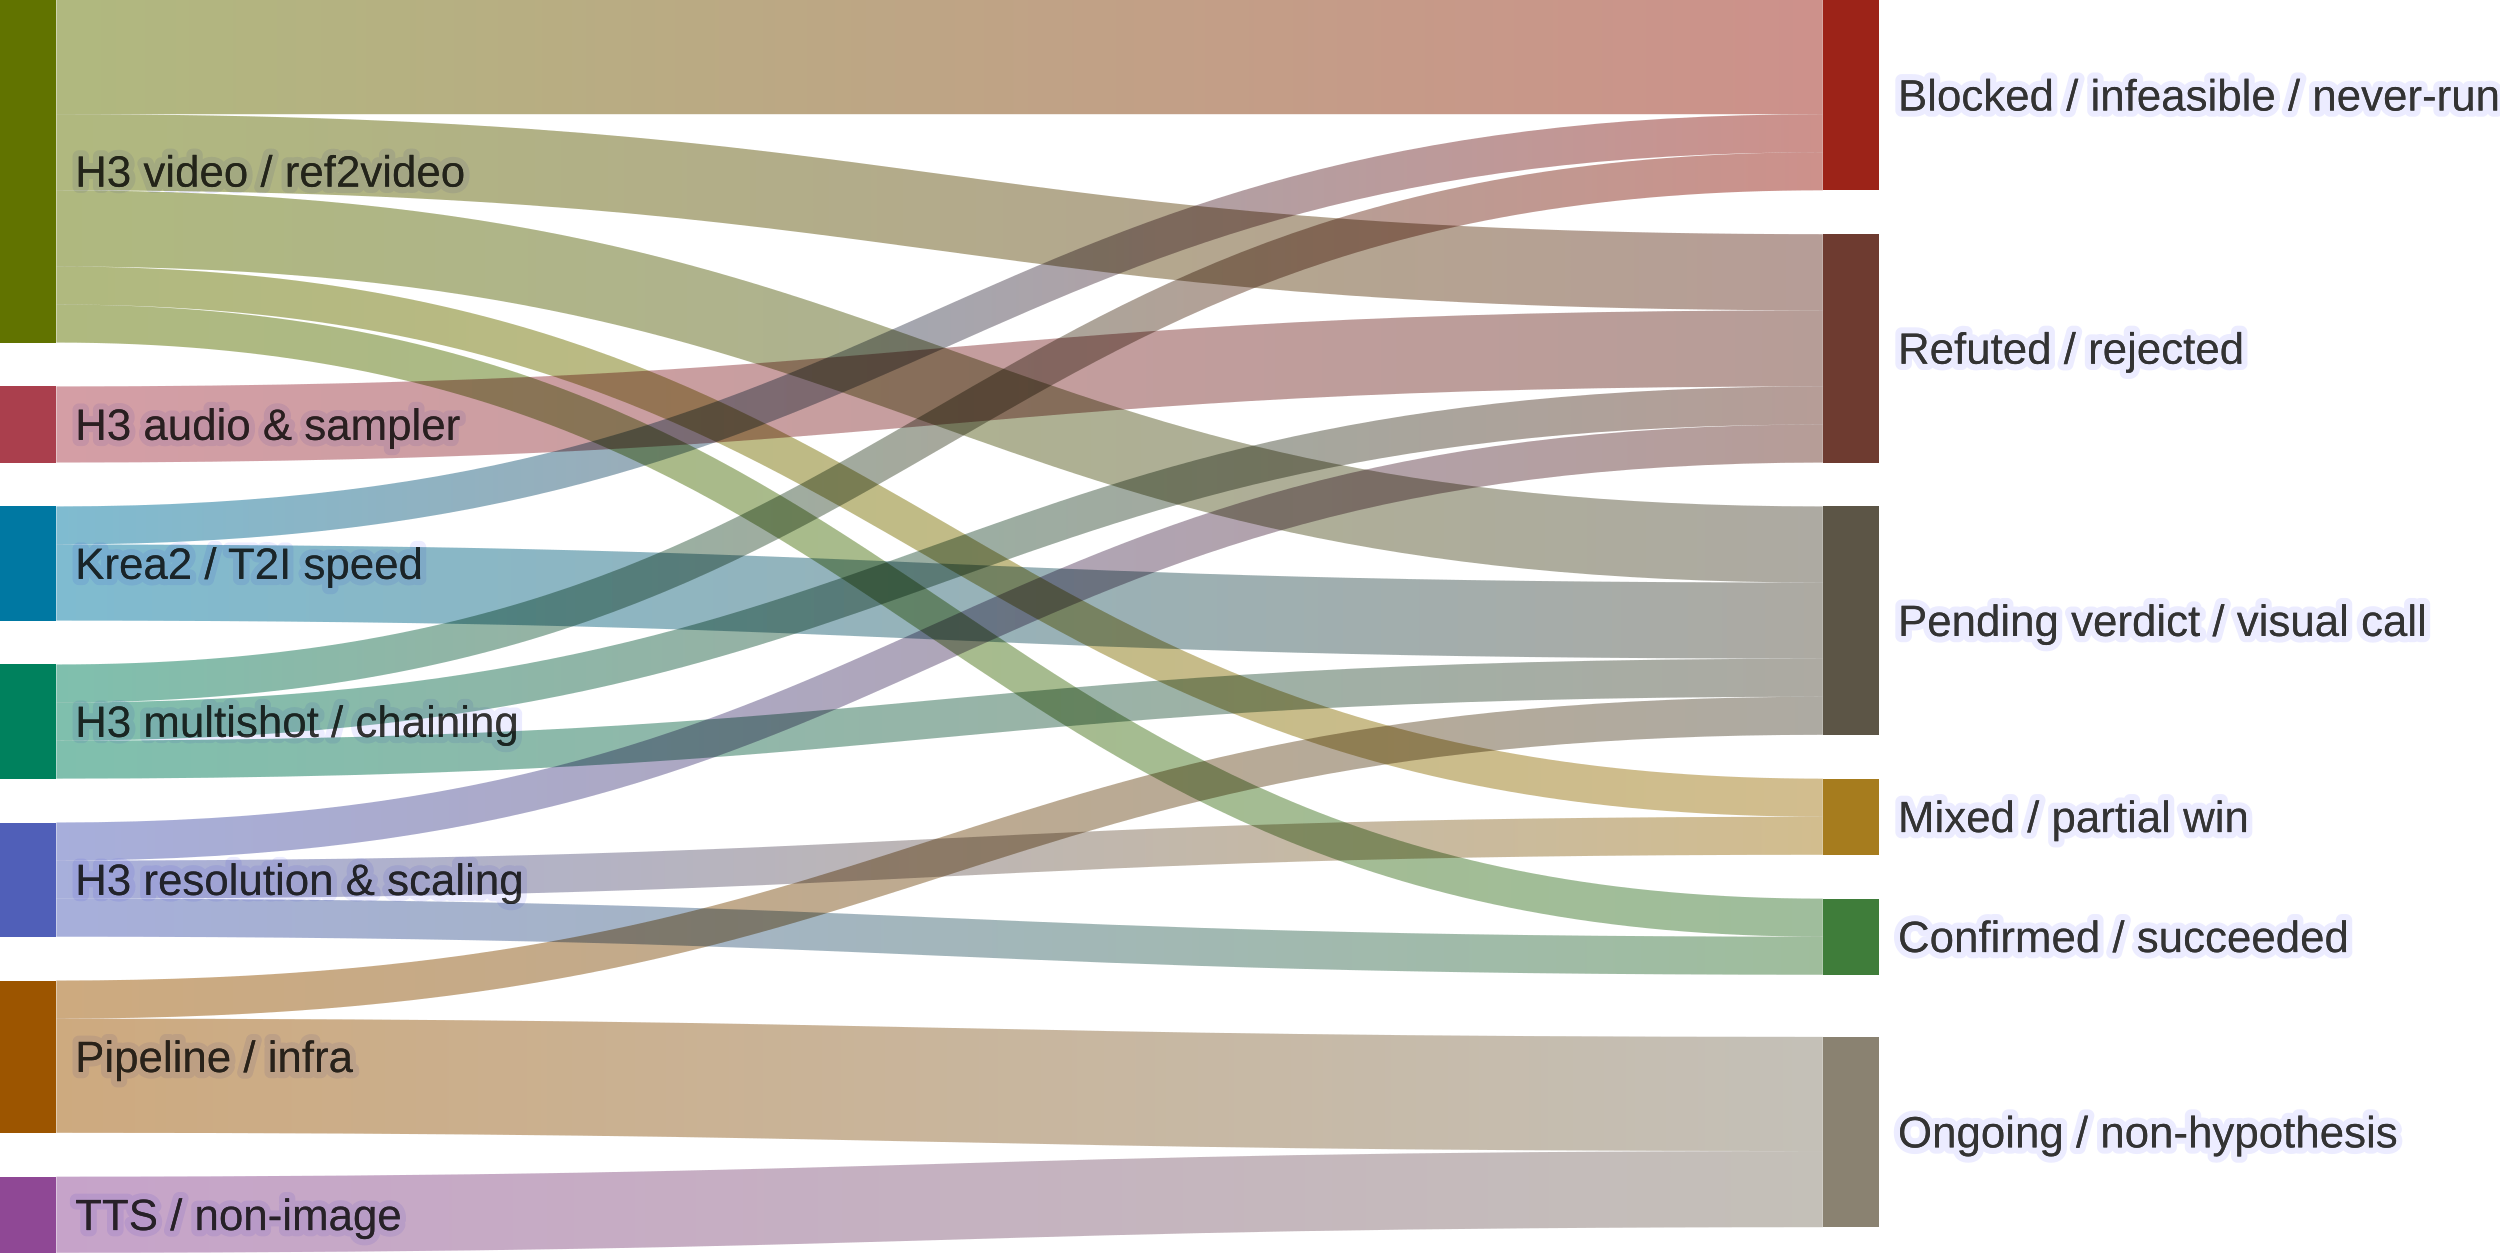
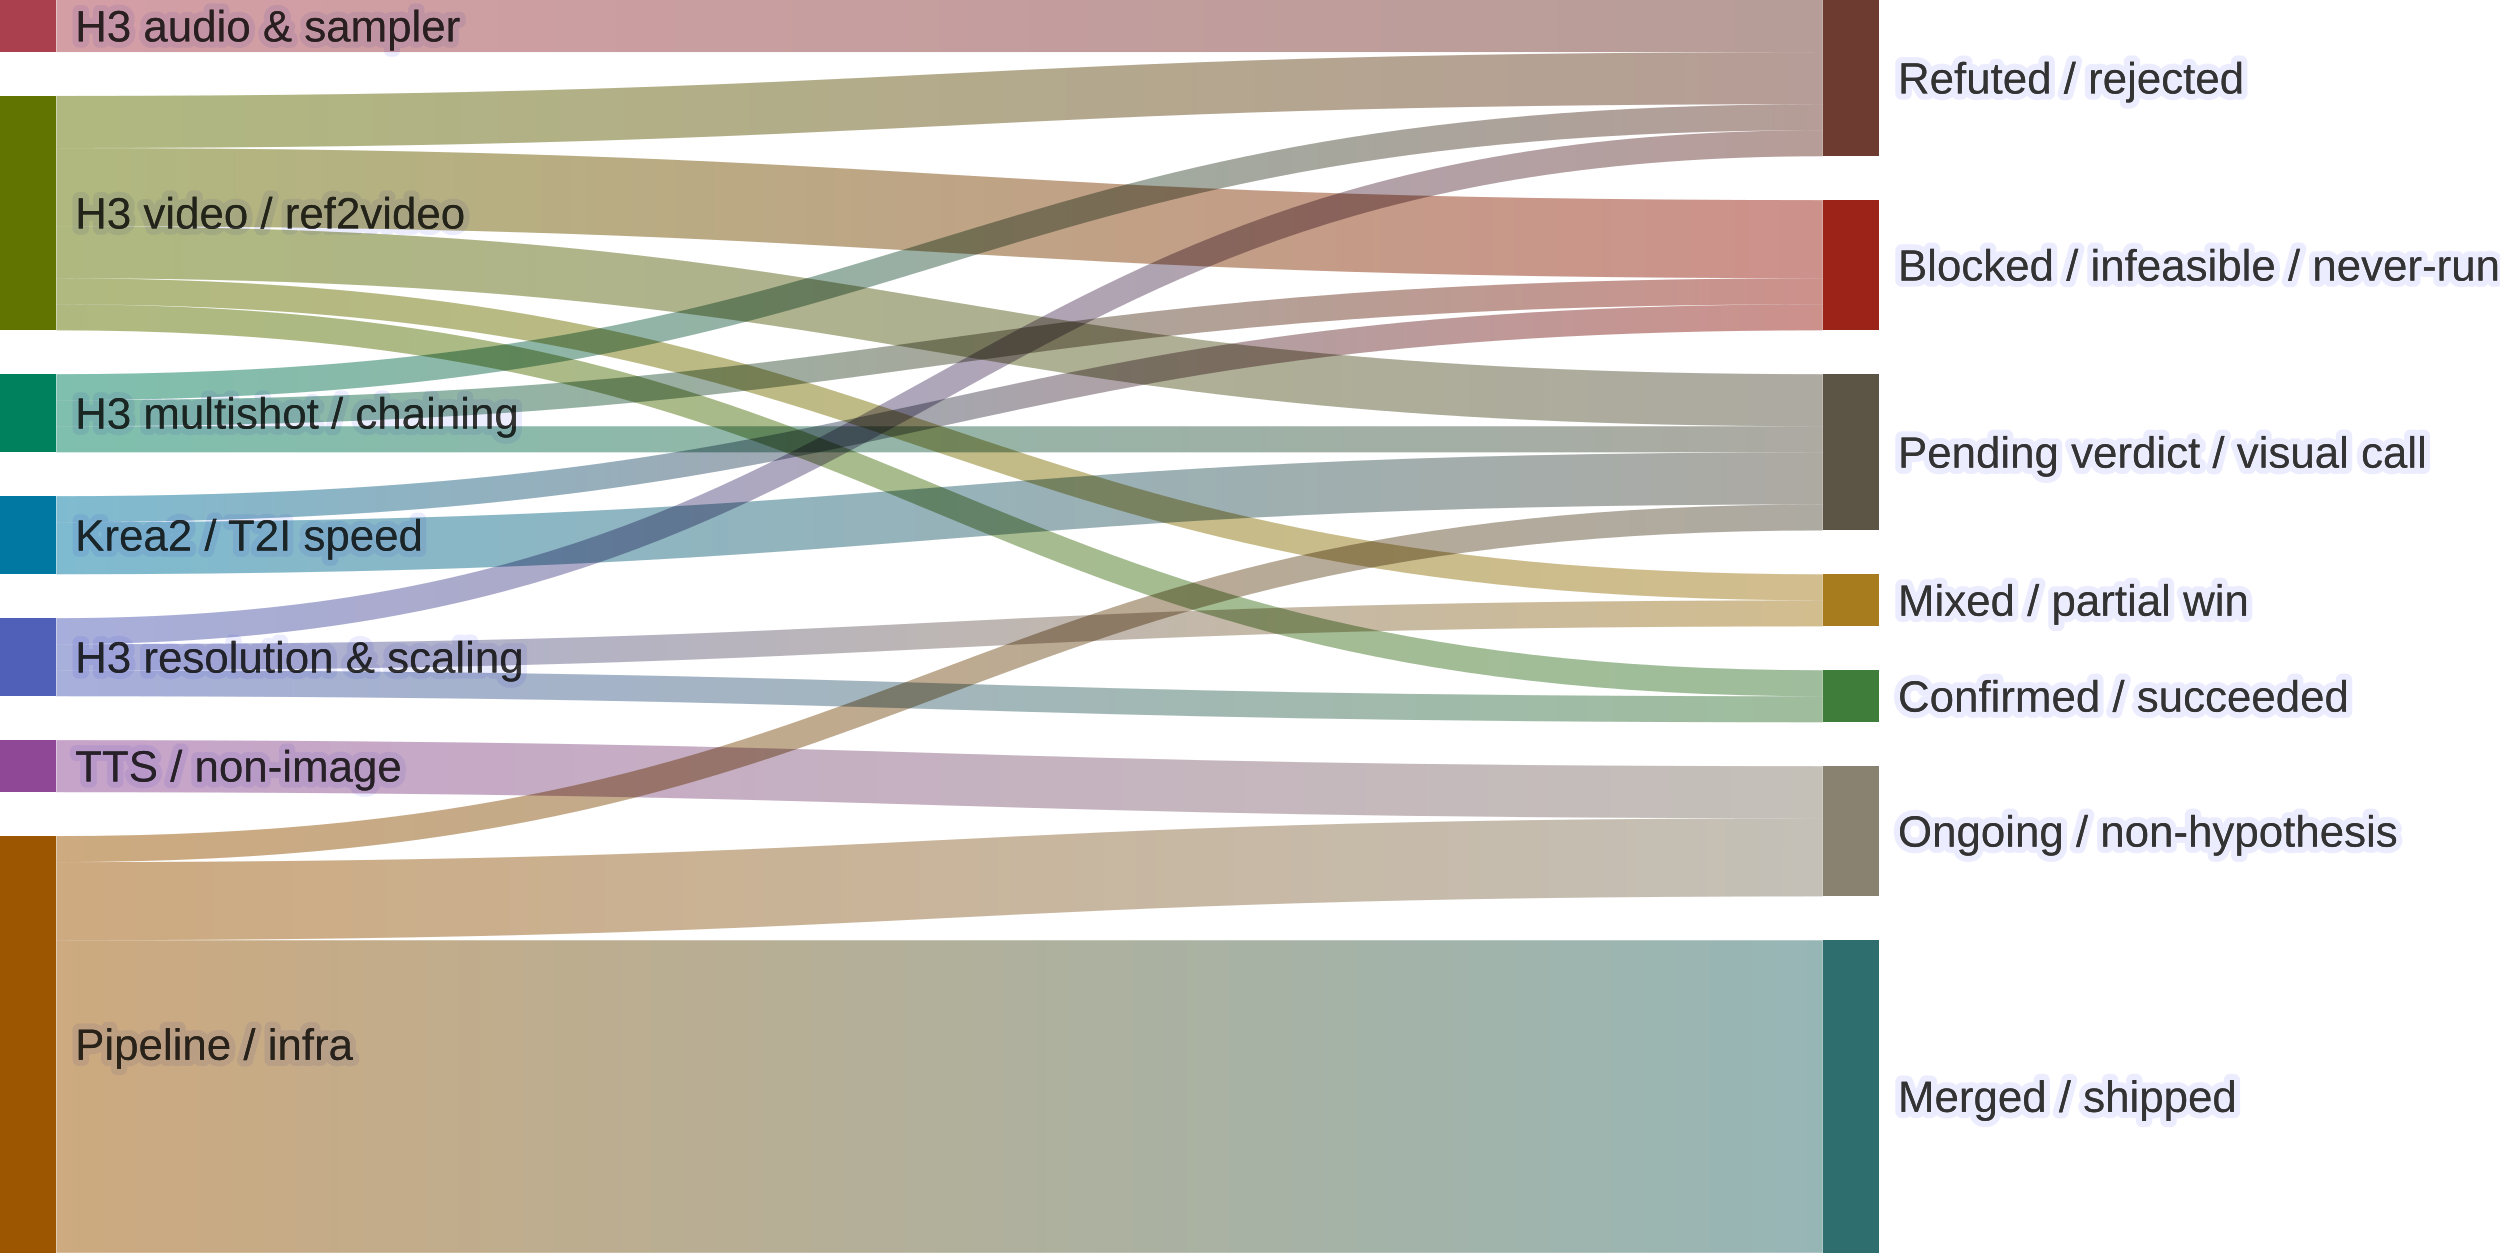
<svg xmlns="http://www.w3.org/2000/svg" id="my-svg" width="100%" style="max-width: 798.219px; background-color: transparent;" viewBox="0 0 798.219 400" role="graphics-document document" aria-roledescription="sankey">
  <style>#my-svg{font-family:"trebuchet ms",verdana,arial,sans-serif;font-size:16px;fill:#333;}@keyframes edge-animation-frame{from{stroke-dashoffset:0;}}@keyframes dash{to{stroke-dashoffset:0;}}#my-svg .edge-animation-slow{stroke-dasharray:9,5!important;stroke-dashoffset:900;animation:dash 50s linear infinite;stroke-linecap:round;}#my-svg .edge-animation-fast{stroke-dasharray:9,5!important;stroke-dashoffset:900;animation:dash 20s linear infinite;stroke-linecap:round;}#my-svg .error-icon{fill:#552222;}#my-svg .error-text{fill:#552222;stroke:#552222;}#my-svg .edge-thickness-normal{stroke-width:1px;}#my-svg .edge-thickness-thick{stroke-width:3.5px;}#my-svg .edge-pattern-solid{stroke-dasharray:0;}#my-svg .edge-thickness-invisible{stroke-width:0;fill:none;}#my-svg .edge-pattern-dashed{stroke-dasharray:3;}#my-svg .edge-pattern-dotted{stroke-dasharray:2;}#my-svg .marker{fill:#333333;stroke:#333333;}#my-svg .marker.cross{stroke:#333333;}#my-svg svg{font-family:"trebuchet ms",verdana,arial,sans-serif;font-size:16px;}#my-svg p{margin:0;}#my-svg .label{font-family:"trebuchet ms",verdana,arial,sans-serif;}#my-svg .node-labels{font-family:"trebuchet ms",verdana,arial,sans-serif;}#my-svg .sankey-label-bg{stroke:#ECECFF;stroke-width:4px;stroke-linejoin:round;paint-order:stroke;}#my-svg .sankey-label-fg{fill:#333;}#my-svg .node rect{shape-rendering:crispEdges;}#my-svg .link{fill:none;stroke-opacity:0.5;mix-blend-mode:multiply;}#my-svg .node .neo-node{stroke:#9370DB;}#my-svg [data-look="neo"].node rect,#my-svg [data-look="neo"].cluster rect,#my-svg [data-look="neo"].node polygon{stroke:#9370DB;filter:drop-shadow(1px 2px 2px rgba(185, 185, 185, 1));}#my-svg [data-look="neo"].swimlane.cluster rect{filter:none;}#my-svg [data-look="neo"].node path{stroke:#9370DB;stroke-width:1px;}#my-svg [data-look="neo"].node .outer-path{filter:drop-shadow(1px 2px 2px rgba(185, 185, 185, 1));}#my-svg [data-look="neo"].node .neo-line path{stroke:#9370DB;filter:none;}#my-svg [data-look="neo"].node circle{stroke:#9370DB;filter:drop-shadow(1px 2px 2px rgba(185, 185, 185, 1));}#my-svg [data-look="neo"].node circle .state-start{fill:#000000;}#my-svg [data-look="neo"].icon-shape .icon{fill:#9370DB;filter:drop-shadow(1px 2px 2px rgba(185, 185, 185, 1));}#my-svg [data-look="neo"].icon-shape .icon-neo path{stroke:#9370DB;filter:drop-shadow(1px 2px 2px rgba(185, 185, 185, 1));}#my-svg :root{--mermaid-font-family:"trebuchet ms",verdana,arial,sans-serif;}</style>
  <g />
  <g class="nodes">
-     <g class="node" id="node-1" transform="translate(0,0)" x="0" y="0">
-       <rect height="109.385" width="18" fill="#617300" />
-     </g>
-     <g class="node" id="node-2" transform="translate(582,161.6923)" x="582" y="161.692">
-       <rect height="72.923" width="18" fill="#5c5546" />
-     </g>
-     <g class="node" id="node-3" transform="translate(582,74.76923)" x="582" y="74.769">
-       <rect height="72.923" width="18" fill="#6e3b30" />
-     </g>
-     <g class="node" id="node-4" transform="translate(582,248.6154)" x="582" y="248.615">
-       <rect height="24.308" width="18" fill="#a67c1e" />
-     </g>
-     <g class="node" id="node-5" transform="translate(582,286.9231)" x="582" y="286.923">
-       <rect height="24.308" width="18" fill="#3f7d3a" />
-     </g>
-     <g class="node" id="node-6" transform="translate(582,0)" x="582" y="0">
-       <rect height="60.769" width="18" fill="#9c2318" />
-     </g>
-     <g class="node" id="node-7" transform="translate(0,161.6923)" x="0" y="161.692">
-       <rect height="36.462" width="18" fill="#0078a2" />
-     </g>
-     <g class="node" id="node-8" transform="translate(0,123.3846)" x="0" y="123.385">
-       <rect height="24.308" width="18" fill="#aa3f4d" />
-     </g>
-     <g class="node" id="node-9" transform="translate(0,262.6154)" x="0" y="262.615">
-       <rect height="36.462" width="18" fill="#505fb8" />
-     </g>
-     <g class="node" id="node-10" transform="translate(0,212.1538)" x="0" y="212.154">
-       <rect height="36.462" width="18" fill="#00815d" />
-     </g>
-     <g class="node" id="node-11" transform="translate(0,375.6923)" x="0" y="375.692">
-       <rect height="24.308" width="18" fill="#8f4895" />
-     </g>
-     <g class="node" id="node-12" transform="translate(582,331.0599)" x="582" y="331.06">
-       <rect height="60.769" width="18" fill="#8a8271" />
-     </g>
-     <g class="node" id="node-13" transform="translate(0,313.0769)" x="0" y="313.077">
-       <rect height="48.615" width="18" fill="#9c5500" />
+     <g class="node" id="node-1" transform="translate(0,30.63158)" x="0" y="30.632">
+       <rect height="74.842" width="18" fill="#617300" />
+     </g>
+     <g class="node" id="node-2" transform="translate(582,119.4737)" x="582" y="119.474">
+       <rect height="49.895" width="18" fill="#5c5546" />
+     </g>
+     <g class="node" id="node-3" transform="translate(582,0)" x="582" y="0">
+       <rect height="49.895" width="18" fill="#6e3b30" />
+     </g>
+     <g class="node" id="node-4" transform="translate(582,183.3684)" x="582" y="183.368">
+       <rect height="16.632" width="18" fill="#a67c1e" />
+     </g>
+     <g class="node" id="node-5" transform="translate(582,214)" x="582" y="214">
+       <rect height="16.632" width="18" fill="#3f7d3a" />
+     </g>
+     <g class="node" id="node-6" transform="translate(582,63.89474)" x="582" y="63.895">
+       <rect height="41.579" width="18" fill="#9c2318" />
+     </g>
+     <g class="node" id="node-7" transform="translate(0,158.4211)" x="0" y="158.421">
+       <rect height="24.947" width="18" fill="#0078a2" />
+     </g>
+     <g class="node" id="node-8" transform="translate(0,0)" x="0" y="0">
+       <rect height="16.632" width="18" fill="#aa3f4d" />
+     </g>
+     <g class="node" id="node-9" transform="translate(0,197.3684)" x="0" y="197.368">
+       <rect height="24.947" width="18" fill="#505fb8" />
+     </g>
+     <g class="node" id="node-10" transform="translate(0,119.4737)" x="0" y="119.474">
+       <rect height="24.947" width="18" fill="#00815d" />
+     </g>
+     <g class="node" id="node-11" transform="translate(0,236.3158)" x="0" y="236.316">
+       <rect height="16.632" width="18" fill="#8f4895" />
+     </g>
+     <g class="node" id="node-12" transform="translate(582,244.6316)" x="582" y="244.632">
+       <rect height="41.579" width="18" fill="#8a8271" />
+     </g>
+     <g class="node" id="node-13" transform="translate(0,266.9474)" x="0" y="266.947">
+       <rect height="133.053" width="18" fill="#9c5500" />
+     </g>
+     <g class="node" id="node-14" transform="translate(582,300.2105)" x="582" y="300.211">
+       <rect height="99.789" width="18" fill="#2e6e6e" />
    </g>
  </g>
  <g class="node-labels" font-size="14">
-     <text class="sankey-label-bg" x="24" y="54.692" dy="0.35em" text-anchor="start">H3 video / ref2video</text>
-     <text class="sankey-label-bg" x="606" y="198.154" dy="0.35em" text-anchor="start">Pending verdict / visual call</text>
-     <text class="sankey-label-bg" x="606" y="111.231" dy="0.35em" text-anchor="start">Refuted / rejected</text>
-     <text class="sankey-label-bg" x="606" y="260.769" dy="0.35em" text-anchor="start">Mixed / partial win</text>
-     <text class="sankey-label-bg" x="606" y="299.077" dy="0.35em" text-anchor="start">Confirmed / succeeded</text>
-     <text class="sankey-label-bg" x="606" y="30.385" dy="0.35em" text-anchor="start">Blocked / infeasible / never-run</text>
-     <text class="sankey-label-bg" x="24" y="179.923" dy="0.35em" text-anchor="start">Krea2 / T2I speed</text>
-     <text class="sankey-label-bg" x="24" y="135.538" dy="0.35em" text-anchor="start">H3 audio &amp; sampler</text>
-     <text class="sankey-label-bg" x="24" y="280.846" dy="0.35em" text-anchor="start">H3 resolution &amp; scaling</text>
-     <text class="sankey-label-bg" x="24" y="230.385" dy="0.35em" text-anchor="start">H3 multishot / chaining</text>
-     <text class="sankey-label-bg" x="24" y="387.846" dy="0.35em" text-anchor="start">TTS / non-image</text>
-     <text class="sankey-label-bg" x="606" y="361.445" dy="0.35em" text-anchor="start">Ongoing / non-hypothesis</text>
-     <text class="sankey-label-bg" x="24" y="337.385" dy="0.35em" text-anchor="start">Pipeline / infra</text>
-     <text class="sankey-label-fg" x="24" y="54.692" dy="0.35em" text-anchor="start">H3 video / ref2video</text>
-     <text class="sankey-label-fg" x="606" y="198.154" dy="0.35em" text-anchor="start">Pending verdict / visual call</text>
-     <text class="sankey-label-fg" x="606" y="111.231" dy="0.35em" text-anchor="start">Refuted / rejected</text>
-     <text class="sankey-label-fg" x="606" y="260.769" dy="0.35em" text-anchor="start">Mixed / partial win</text>
-     <text class="sankey-label-fg" x="606" y="299.077" dy="0.35em" text-anchor="start">Confirmed / succeeded</text>
-     <text class="sankey-label-fg" x="606" y="30.385" dy="0.35em" text-anchor="start">Blocked / infeasible / never-run</text>
-     <text class="sankey-label-fg" x="24" y="179.923" dy="0.35em" text-anchor="start">Krea2 / T2I speed</text>
-     <text class="sankey-label-fg" x="24" y="135.538" dy="0.35em" text-anchor="start">H3 audio &amp; sampler</text>
-     <text class="sankey-label-fg" x="24" y="280.846" dy="0.35em" text-anchor="start">H3 resolution &amp; scaling</text>
-     <text class="sankey-label-fg" x="24" y="230.385" dy="0.35em" text-anchor="start">H3 multishot / chaining</text>
-     <text class="sankey-label-fg" x="24" y="387.846" dy="0.35em" text-anchor="start">TTS / non-image</text>
-     <text class="sankey-label-fg" x="606" y="361.445" dy="0.35em" text-anchor="start">Ongoing / non-hypothesis</text>
-     <text class="sankey-label-fg" x="24" y="337.385" dy="0.35em" text-anchor="start">Pipeline / infra</text>
+     <text class="sankey-label-bg" x="24" y="68.053" dy="0.35em" text-anchor="start">H3 video / ref2video</text>
+     <text class="sankey-label-bg" x="606" y="144.421" dy="0.35em" text-anchor="start">Pending verdict / visual call</text>
+     <text class="sankey-label-bg" x="606" y="24.947" dy="0.35em" text-anchor="start">Refuted / rejected</text>
+     <text class="sankey-label-bg" x="606" y="191.684" dy="0.35em" text-anchor="start">Mixed / partial win</text>
+     <text class="sankey-label-bg" x="606" y="222.316" dy="0.35em" text-anchor="start">Confirmed / succeeded</text>
+     <text class="sankey-label-bg" x="606" y="84.684" dy="0.35em" text-anchor="start">Blocked / infeasible / never-run</text>
+     <text class="sankey-label-bg" x="24" y="170.895" dy="0.35em" text-anchor="start">Krea2 / T2I speed</text>
+     <text class="sankey-label-bg" x="24" y="8.316" dy="0.35em" text-anchor="start">H3 audio &amp; sampler</text>
+     <text class="sankey-label-bg" x="24" y="209.842" dy="0.35em" text-anchor="start">H3 resolution &amp; scaling</text>
+     <text class="sankey-label-bg" x="24" y="131.947" dy="0.35em" text-anchor="start">H3 multishot / chaining</text>
+     <text class="sankey-label-bg" x="24" y="244.632" dy="0.35em" text-anchor="start">TTS / non-image</text>
+     <text class="sankey-label-bg" x="606" y="265.421" dy="0.35em" text-anchor="start">Ongoing / non-hypothesis</text>
+     <text class="sankey-label-bg" x="24" y="333.474" dy="0.35em" text-anchor="start">Pipeline / infra</text>
+     <text class="sankey-label-bg" x="606" y="350.105" dy="0.35em" text-anchor="start">Merged / shipped</text>
+     <text class="sankey-label-fg" x="24" y="68.053" dy="0.35em" text-anchor="start">H3 video / ref2video</text>
+     <text class="sankey-label-fg" x="606" y="144.421" dy="0.35em" text-anchor="start">Pending verdict / visual call</text>
+     <text class="sankey-label-fg" x="606" y="24.947" dy="0.35em" text-anchor="start">Refuted / rejected</text>
+     <text class="sankey-label-fg" x="606" y="191.684" dy="0.35em" text-anchor="start">Mixed / partial win</text>
+     <text class="sankey-label-fg" x="606" y="222.316" dy="0.35em" text-anchor="start">Confirmed / succeeded</text>
+     <text class="sankey-label-fg" x="606" y="84.684" dy="0.35em" text-anchor="start">Blocked / infeasible / never-run</text>
+     <text class="sankey-label-fg" x="24" y="170.895" dy="0.35em" text-anchor="start">Krea2 / T2I speed</text>
+     <text class="sankey-label-fg" x="24" y="8.316" dy="0.35em" text-anchor="start">H3 audio &amp; sampler</text>
+     <text class="sankey-label-fg" x="24" y="209.842" dy="0.35em" text-anchor="start">H3 resolution &amp; scaling</text>
+     <text class="sankey-label-fg" x="24" y="131.947" dy="0.35em" text-anchor="start">H3 multishot / chaining</text>
+     <text class="sankey-label-fg" x="24" y="244.632" dy="0.35em" text-anchor="start">TTS / non-image</text>
+     <text class="sankey-label-fg" x="606" y="265.421" dy="0.35em" text-anchor="start">Ongoing / non-hypothesis</text>
+     <text class="sankey-label-fg" x="24" y="333.474" dy="0.35em" text-anchor="start">Pipeline / infra</text>
+     <text class="sankey-label-fg" x="606" y="350.105" dy="0.35em" text-anchor="start">Merged / shipped</text>
  </g>
  <g class="links" fill="none" stroke-opacity="0.5">
    <g class="link" style="mix-blend-mode: multiply;">
-       <linearGradient id="linearGradient-14" gradientUnits="userSpaceOnUse" x1="18" x2="582">
-         <stop offset="0%" stop-color="#617300" />
-         <stop offset="100%" stop-color="#5c5546" />
-       </linearGradient>
-       <path d="M18,72.923C300,72.923,300,173.846,582,173.846" stroke="url(#linearGradient-14)" stroke-width="24.308" />
-     </g>
-     <g class="link" style="mix-blend-mode: multiply;">
      <linearGradient id="linearGradient-15" gradientUnits="userSpaceOnUse" x1="18" x2="582">
        <stop offset="0%" stop-color="#617300" />
-         <stop offset="100%" stop-color="#6e3b30" />
-       </linearGradient>
-       <path d="M18,48.615C300,48.615,300,86.923,582,86.923" stroke="url(#linearGradient-15)" stroke-width="24.308" />
+         <stop offset="100%" stop-color="#5c5546" />
+       </linearGradient>
+       <path d="M18,80.526C300,80.526,300,127.789,582,127.789" stroke="url(#linearGradient-15)" stroke-width="16.632" />
    </g>
    <g class="link" style="mix-blend-mode: multiply;">
      <linearGradient id="linearGradient-16" gradientUnits="userSpaceOnUse" x1="18" x2="582">
        <stop offset="0%" stop-color="#617300" />
+         <stop offset="100%" stop-color="#6e3b30" />
+       </linearGradient>
+       <path d="M18,38.947C300,38.947,300,24.947,582,24.947" stroke="url(#linearGradient-16)" stroke-width="16.632" />
+     </g>
+     <g class="link" style="mix-blend-mode: multiply;">
+       <linearGradient id="linearGradient-17" gradientUnits="userSpaceOnUse" x1="18" x2="582">
+         <stop offset="0%" stop-color="#617300" />
        <stop offset="100%" stop-color="#a67c1e" />
      </linearGradient>
-       <path d="M18,91.154C300,91.154,300,254.692,582,254.692" stroke="url(#linearGradient-16)" stroke-width="12.154" />
-     </g>
-     <g class="link" style="mix-blend-mode: multiply;">
-       <linearGradient id="linearGradient-17" gradientUnits="userSpaceOnUse" x1="18" x2="582">
+       <path d="M18,93C300,93,300,187.526,582,187.526" stroke="url(#linearGradient-17)" stroke-width="8.316" />
+     </g>
+     <g class="link" style="mix-blend-mode: multiply;">
+       <linearGradient id="linearGradient-18" gradientUnits="userSpaceOnUse" x1="18" x2="582">
        <stop offset="0%" stop-color="#617300" />
        <stop offset="100%" stop-color="#3f7d3a" />
      </linearGradient>
-       <path d="M18,103.308C300,103.308,300,293,582,293" stroke="url(#linearGradient-17)" stroke-width="12.154" />
-     </g>
-     <g class="link" style="mix-blend-mode: multiply;">
-       <linearGradient id="linearGradient-18" gradientUnits="userSpaceOnUse" x1="18" x2="582">
+       <path d="M18,101.316C300,101.316,300,218.158,582,218.158" stroke="url(#linearGradient-18)" stroke-width="8.316" />
+     </g>
+     <g class="link" style="mix-blend-mode: multiply;">
+       <linearGradient id="linearGradient-19" gradientUnits="userSpaceOnUse" x1="18" x2="582">
        <stop offset="0%" stop-color="#617300" />
        <stop offset="100%" stop-color="#9c2318" />
      </linearGradient>
-       <path d="M18,18.231C300,18.231,300,18.231,582,18.231" stroke="url(#linearGradient-18)" stroke-width="36.462" />
-     </g>
-     <g class="link" style="mix-blend-mode: multiply;">
-       <linearGradient id="linearGradient-19" gradientUnits="userSpaceOnUse" x1="18" x2="582">
-         <stop offset="0%" stop-color="#0078a2" />
-         <stop offset="100%" stop-color="#5c5546" />
-       </linearGradient>
-       <path d="M18,186C300,186,300,198.154,582,198.154" stroke="url(#linearGradient-19)" stroke-width="24.308" />
+       <path d="M18,59.737C300,59.737,300,76.368,582,76.368" stroke="url(#linearGradient-19)" stroke-width="24.947" />
    </g>
    <g class="link" style="mix-blend-mode: multiply;">
      <linearGradient id="linearGradient-20" gradientUnits="userSpaceOnUse" x1="18" x2="582">
        <stop offset="0%" stop-color="#0078a2" />
+         <stop offset="100%" stop-color="#5c5546" />
+       </linearGradient>
+       <path d="M18,175.053C300,175.053,300,152.737,582,152.737" stroke="url(#linearGradient-20)" stroke-width="16.632" />
+     </g>
+     <g class="link" style="mix-blend-mode: multiply;">
+       <linearGradient id="linearGradient-21" gradientUnits="userSpaceOnUse" x1="18" x2="582">
+         <stop offset="0%" stop-color="#0078a2" />
        <stop offset="100%" stop-color="#9c2318" />
      </linearGradient>
-       <path d="M18,167.769C300,167.769,300,42.538,582,42.538" stroke="url(#linearGradient-20)" stroke-width="12.154" />
-     </g>
-     <g class="link" style="mix-blend-mode: multiply;">
-       <linearGradient id="linearGradient-21" gradientUnits="userSpaceOnUse" x1="18" x2="582">
+       <path d="M18,162.579C300,162.579,300,101.316,582,101.316" stroke="url(#linearGradient-21)" stroke-width="8.316" />
+     </g>
+     <g class="link" style="mix-blend-mode: multiply;">
+       <linearGradient id="linearGradient-22" gradientUnits="userSpaceOnUse" x1="18" x2="582">
        <stop offset="0%" stop-color="#aa3f4d" />
        <stop offset="100%" stop-color="#6e3b30" />
      </linearGradient>
-       <path d="M18,135.538C300,135.538,300,111.231,582,111.231" stroke="url(#linearGradient-21)" stroke-width="24.308" />
-     </g>
-     <g class="link" style="mix-blend-mode: multiply;">
-       <linearGradient id="linearGradient-22" gradientUnits="userSpaceOnUse" x1="18" x2="582">
+       <path d="M18,8.316C300,8.316,300,8.316,582,8.316" stroke="url(#linearGradient-22)" stroke-width="16.632" />
+     </g>
+     <g class="link" style="mix-blend-mode: multiply;">
+       <linearGradient id="linearGradient-23" gradientUnits="userSpaceOnUse" x1="18" x2="582">
        <stop offset="0%" stop-color="#505fb8" />
        <stop offset="100%" stop-color="#3f7d3a" />
      </linearGradient>
-       <path d="M18,293C300,293,300,305.154,582,305.154" stroke="url(#linearGradient-22)" stroke-width="12.154" />
-     </g>
-     <g class="link" style="mix-blend-mode: multiply;">
-       <linearGradient id="linearGradient-23" gradientUnits="userSpaceOnUse" x1="18" x2="582">
+       <path d="M18,218.158C300,218.158,300,226.474,582,226.474" stroke="url(#linearGradient-23)" stroke-width="8.316" />
+     </g>
+     <g class="link" style="mix-blend-mode: multiply;">
+       <linearGradient id="linearGradient-24" gradientUnits="userSpaceOnUse" x1="18" x2="582">
        <stop offset="0%" stop-color="#505fb8" />
        <stop offset="100%" stop-color="#a67c1e" />
      </linearGradient>
-       <path d="M18,280.846C300,280.846,300,266.846,582,266.846" stroke="url(#linearGradient-23)" stroke-width="12.154" />
-     </g>
-     <g class="link" style="mix-blend-mode: multiply;">
-       <linearGradient id="linearGradient-24" gradientUnits="userSpaceOnUse" x1="18" x2="582">
+       <path d="M18,209.842C300,209.842,300,195.842,582,195.842" stroke="url(#linearGradient-24)" stroke-width="8.316" />
+     </g>
+     <g class="link" style="mix-blend-mode: multiply;">
+       <linearGradient id="linearGradient-25" gradientUnits="userSpaceOnUse" x1="18" x2="582">
        <stop offset="0%" stop-color="#505fb8" />
        <stop offset="100%" stop-color="#6e3b30" />
      </linearGradient>
-       <path d="M18,268.692C300,268.692,300,141.615,582,141.615" stroke="url(#linearGradient-24)" stroke-width="12.154" />
-     </g>
-     <g class="link" style="mix-blend-mode: multiply;">
-       <linearGradient id="linearGradient-25" gradientUnits="userSpaceOnUse" x1="18" x2="582">
-         <stop offset="0%" stop-color="#00815d" />
-         <stop offset="100%" stop-color="#6e3b30" />
-       </linearGradient>
-       <path d="M18,230.385C300,230.385,300,129.462,582,129.462" stroke="url(#linearGradient-25)" stroke-width="12.154" />
+       <path d="M18,201.526C300,201.526,300,45.737,582,45.737" stroke="url(#linearGradient-25)" stroke-width="8.316" />
    </g>
    <g class="link" style="mix-blend-mode: multiply;">
      <linearGradient id="linearGradient-26" gradientUnits="userSpaceOnUse" x1="18" x2="582">
        <stop offset="0%" stop-color="#00815d" />
-         <stop offset="100%" stop-color="#9c2318" />
-       </linearGradient>
-       <path d="M18,218.231C300,218.231,300,54.692,582,54.692" stroke="url(#linearGradient-26)" stroke-width="12.154" />
+         <stop offset="100%" stop-color="#6e3b30" />
+       </linearGradient>
+       <path d="M18,123.632C300,123.632,300,37.421,582,37.421" stroke="url(#linearGradient-26)" stroke-width="8.316" />
    </g>
    <g class="link" style="mix-blend-mode: multiply;">
      <linearGradient id="linearGradient-27" gradientUnits="userSpaceOnUse" x1="18" x2="582">
        <stop offset="0%" stop-color="#00815d" />
-         <stop offset="100%" stop-color="#5c5546" />
-       </linearGradient>
-       <path d="M18,242.538C300,242.538,300,216.385,582,216.385" stroke="url(#linearGradient-27)" stroke-width="12.154" />
+         <stop offset="100%" stop-color="#9c2318" />
+       </linearGradient>
+       <path d="M18,131.947C300,131.947,300,93,582,93" stroke="url(#linearGradient-27)" stroke-width="8.316" />
    </g>
    <g class="link" style="mix-blend-mode: multiply;">
      <linearGradient id="linearGradient-28" gradientUnits="userSpaceOnUse" x1="18" x2="582">
+         <stop offset="0%" stop-color="#00815d" />
+         <stop offset="100%" stop-color="#5c5546" />
+       </linearGradient>
+       <path d="M18,140.263C300,140.263,300,140.263,582,140.263" stroke="url(#linearGradient-28)" stroke-width="8.316" />
+     </g>
+     <g class="link" style="mix-blend-mode: multiply;">
+       <linearGradient id="linearGradient-29" gradientUnits="userSpaceOnUse" x1="18" x2="582">
        <stop offset="0%" stop-color="#8f4895" />
        <stop offset="100%" stop-color="#8a8271" />
      </linearGradient>
-       <path d="M18,387.846C300,387.846,300,379.675,582,379.675" stroke="url(#linearGradient-28)" stroke-width="24.308" />
-     </g>
-     <g class="link" style="mix-blend-mode: multiply;">
-       <linearGradient id="linearGradient-29" gradientUnits="userSpaceOnUse" x1="18" x2="582">
+       <path d="M18,244.632C300,244.632,300,252.947,582,252.947" stroke="url(#linearGradient-29)" stroke-width="16.632" />
+     </g>
+     <g class="link" style="mix-blend-mode: multiply;">
+       <linearGradient id="linearGradient-30" gradientUnits="userSpaceOnUse" x1="18" x2="582">
        <stop offset="0%" stop-color="#9c5500" />
        <stop offset="100%" stop-color="#8a8271" />
      </linearGradient>
-       <path d="M18,343.462C300,343.462,300,349.291,582,349.291" stroke="url(#linearGradient-29)" stroke-width="36.462" />
-     </g>
-     <g class="link" style="mix-blend-mode: multiply;">
-       <linearGradient id="linearGradient-30" gradientUnits="userSpaceOnUse" x1="18" x2="582">
+       <path d="M18,287.737C300,287.737,300,273.737,582,273.737" stroke="url(#linearGradient-30)" stroke-width="24.947" />
+     </g>
+     <g class="link" style="mix-blend-mode: multiply;">
+       <linearGradient id="linearGradient-31" gradientUnits="userSpaceOnUse" x1="18" x2="582">
        <stop offset="0%" stop-color="#9c5500" />
        <stop offset="100%" stop-color="#5c5546" />
      </linearGradient>
-       <path d="M18,319.154C300,319.154,300,228.538,582,228.538" stroke="url(#linearGradient-30)" stroke-width="12.154" />
+       <path d="M18,271.105C300,271.105,300,165.211,582,165.211" stroke="url(#linearGradient-31)" stroke-width="8.316" />
+     </g>
+     <g class="link" style="mix-blend-mode: multiply;">
+       <linearGradient id="linearGradient-32" gradientUnits="userSpaceOnUse" x1="18" x2="582">
+         <stop offset="0%" stop-color="#9c5500" />
+         <stop offset="100%" stop-color="#2e6e6e" />
+       </linearGradient>
+       <path d="M18,350.105C300,350.105,300,350.105,582,350.105" stroke="url(#linearGradient-32)" stroke-width="99.789" />
    </g>
  </g>
</svg>
